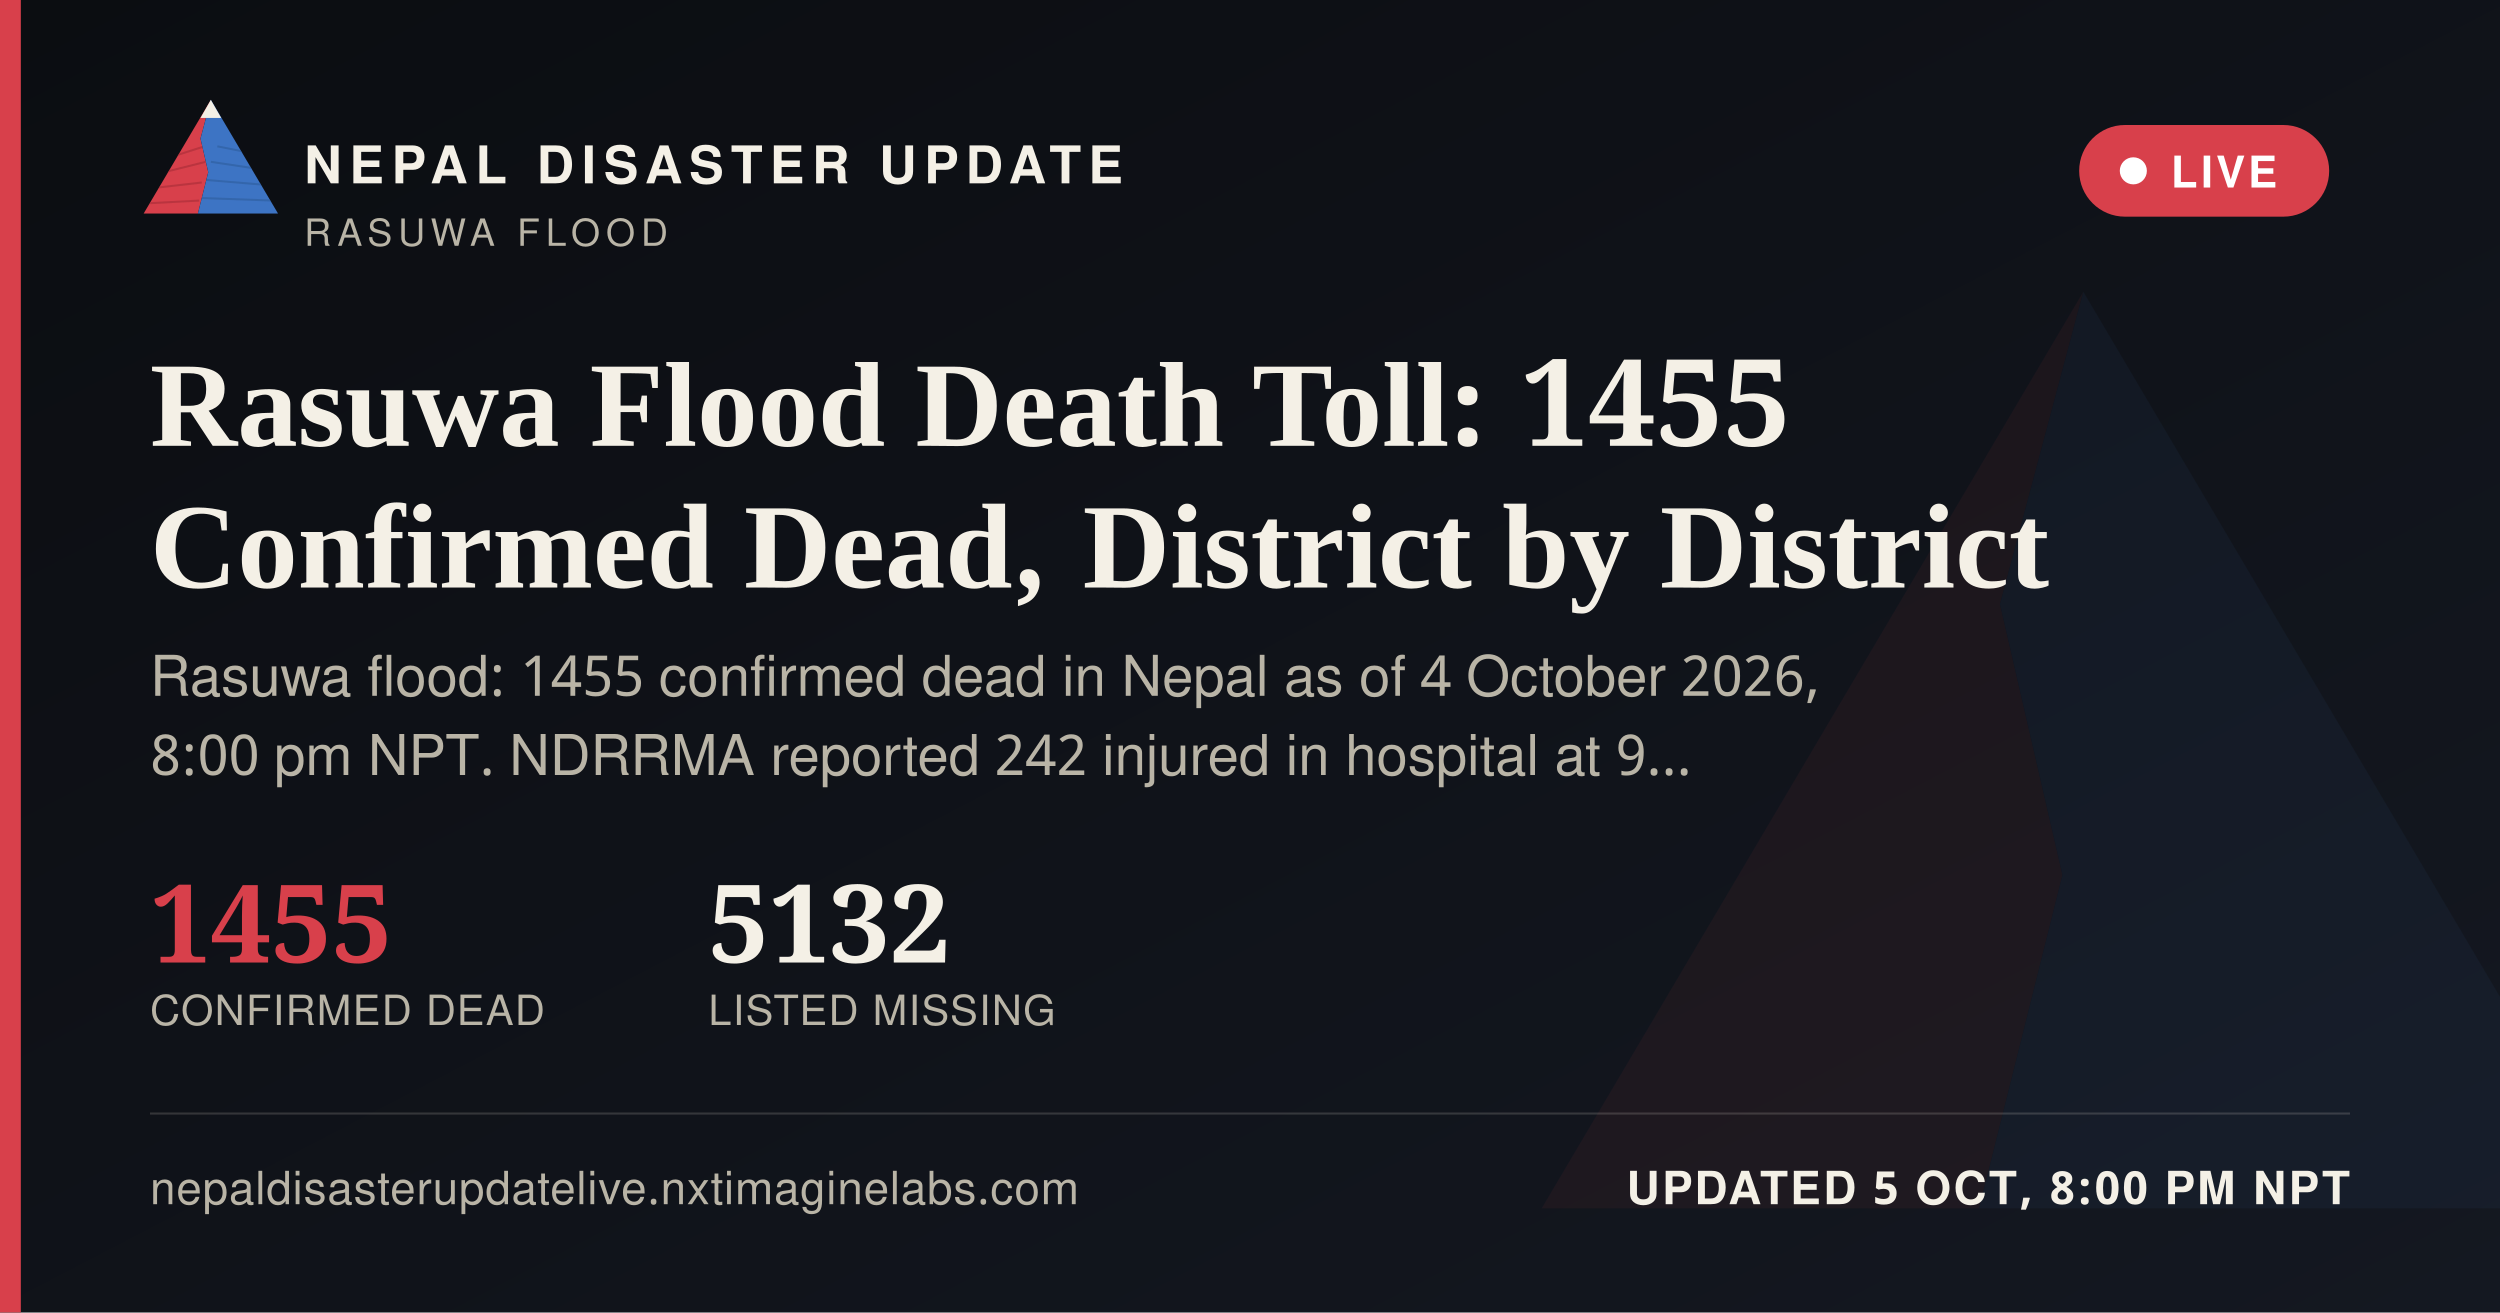
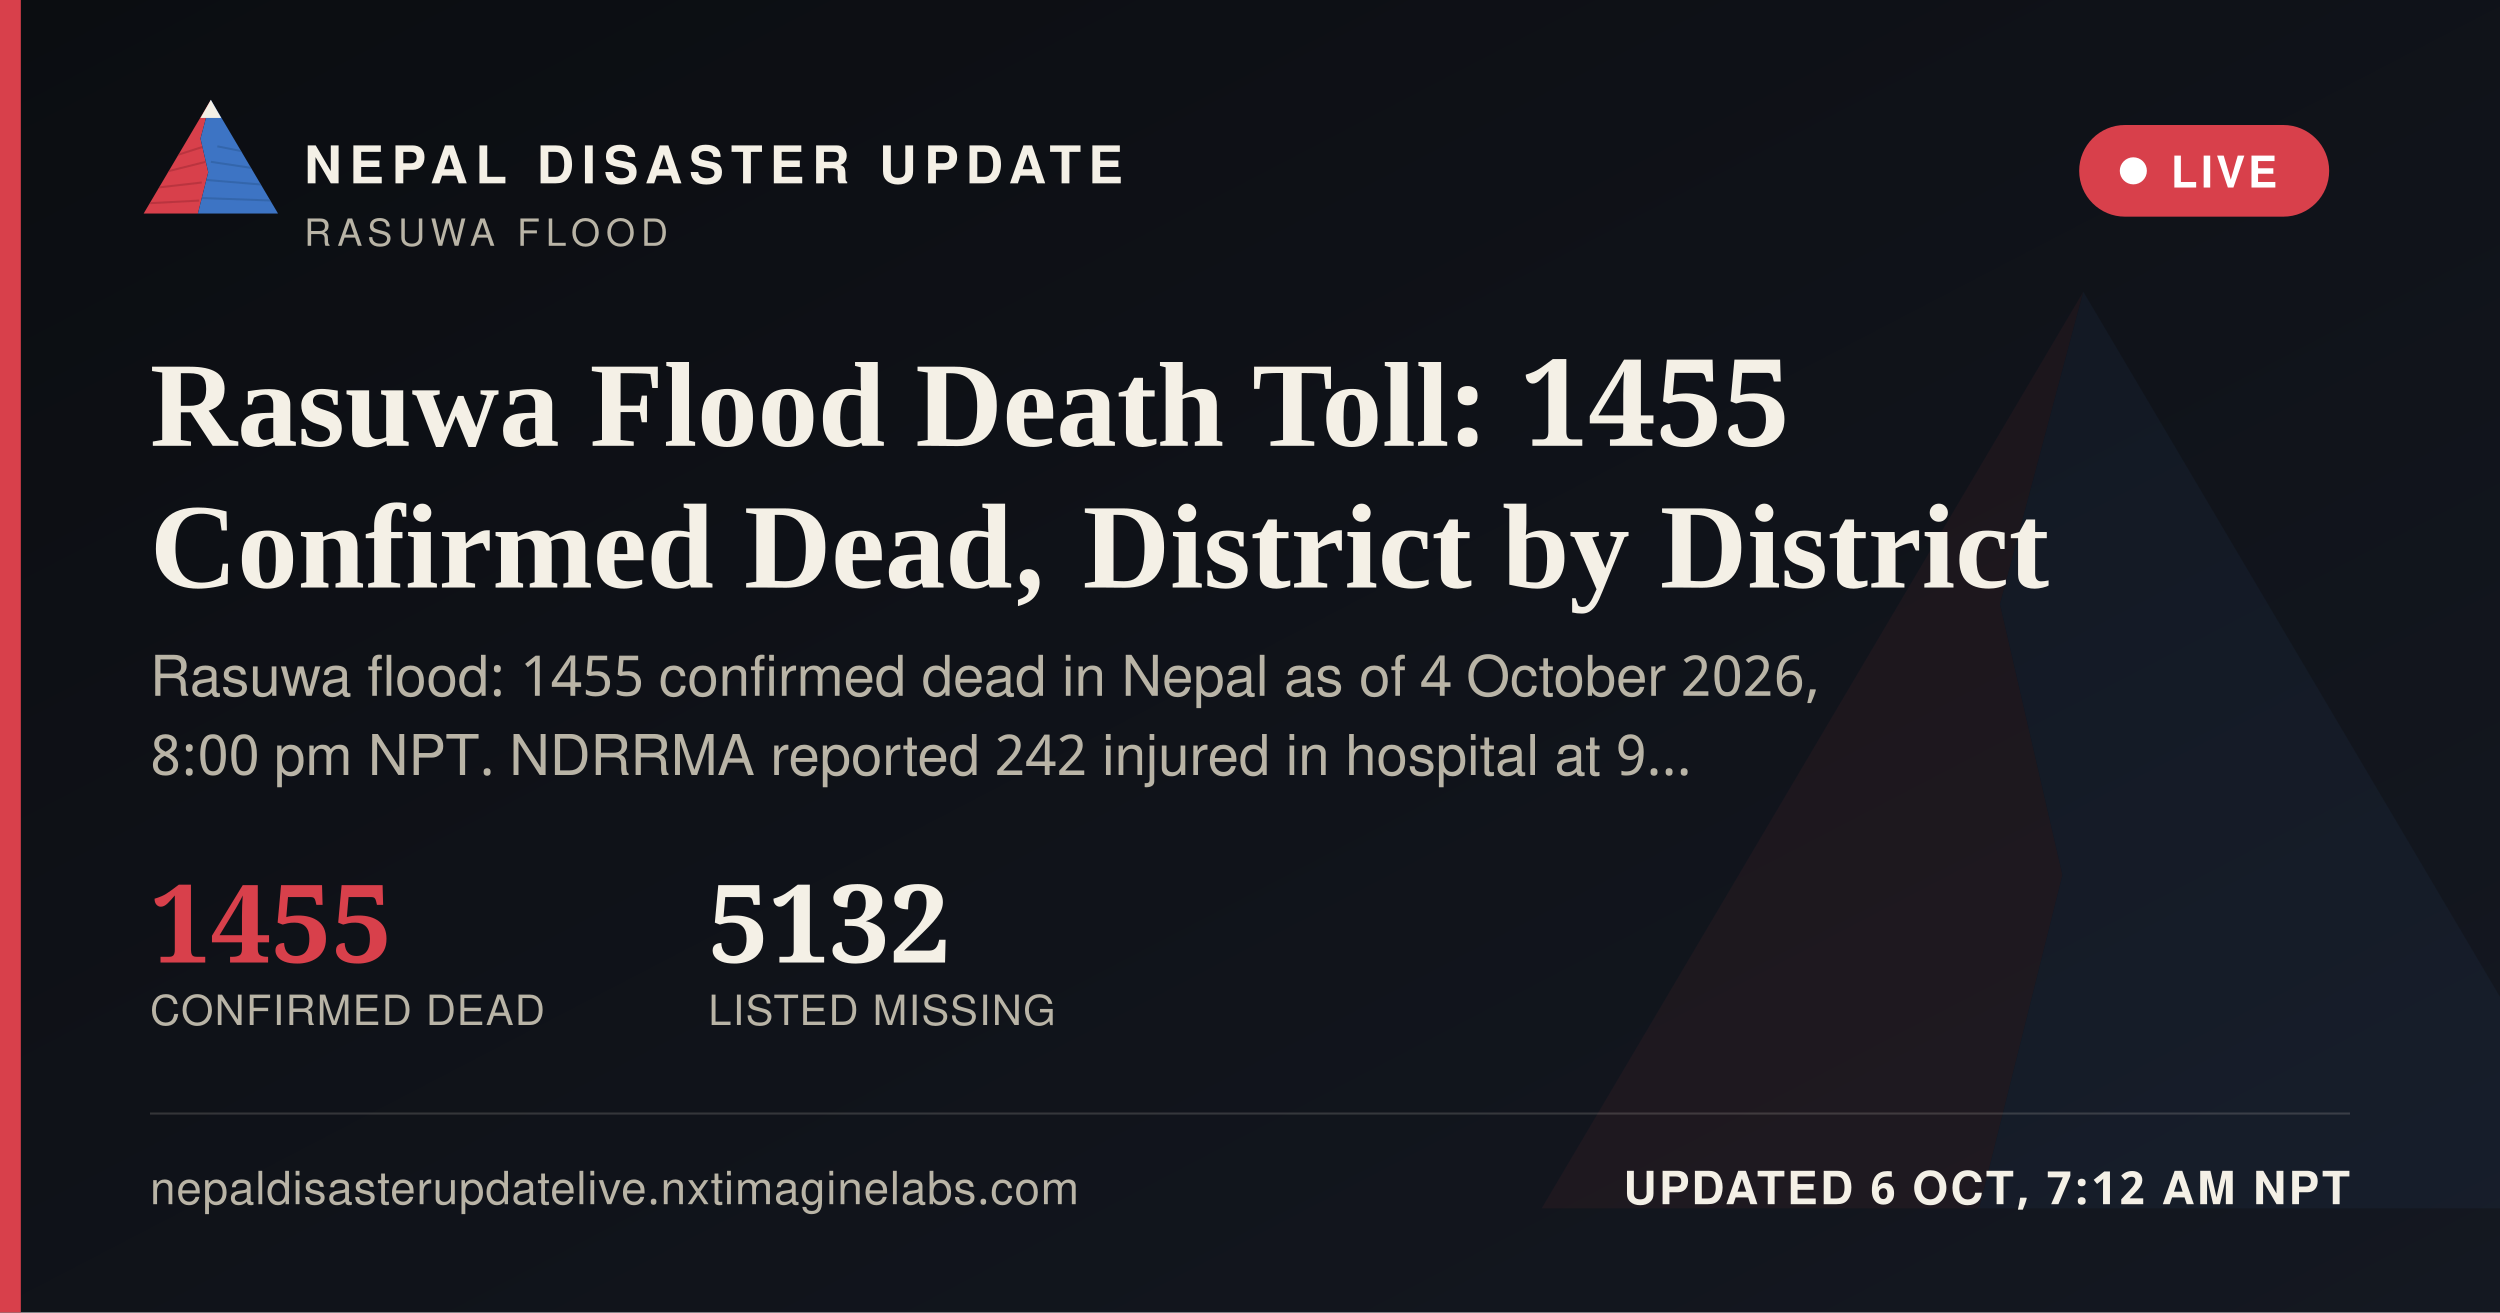
<svg xmlns="http://www.w3.org/2000/svg" width="1200" height="630" viewBox="0 0 1200 630">
  <defs>
    <linearGradient id="ogbg" x1="0" y1="0" x2="1" y2="1">
      <stop offset="0" stop-color="#0B0D11" />
      <stop offset="1" stop-color="#141821" />
    </linearGradient>
  </defs>
  <rect width="1200" height="630" fill="url(#ogbg)" />
  <g transform="translate(700,60) scale(5)" opacity="0.06">
    <polygon points="60,16 52,46 58,72 50,104 8,104" fill="#D8404B" />
    <polygon points="60,16 112,104 50,104 58,72 52,46" fill="#3D74C4" />
  </g>
  <rect x="0" y="0" width="10" height="630" fill="#D8404B" />
  <g transform="translate(64,38) scale(0.62)">
    <g>
      <defs>
        <clipPath id="ogLc">
          <polygon points="60,16 52,46 58,72 50,104 8,104" />
        </clipPath>
        <clipPath id="ogRc">
          <polygon points="60,16 112,104 50,104 58,72 52,46" />
        </clipPath>
      </defs>
      <polygon points="60,16 52,46 58,72 50,104 8,104" fill="#D8404B" />
      <g clip-path="url(#ogLc)" stroke="#A32A34" stroke-width="1.6" fill="none" opacity="0.55">
        <path d="M30,60 L55,52" />
        <path d="M24,72 L56,64" />
        <path d="M18,84 L53,80" />
        <path d="M13,96 L51,94" />
      </g>
      <polygon points="60,16 112,104 50,104 58,72 52,46" fill="#3D74C4" />
      <g clip-path="url(#ogRc)" stroke="#2A5793" stroke-width="1.6" fill="none" opacity="0.5">
        <path d="M65,52 L95,58" />
        <path d="M60,64 L100,70" />
        <path d="M56,78 L104,82" />
        <path d="M52,92 L108,94" />
      </g>
      <polygon points="60,16 52,30 68,30" fill="#F4F0E6" />
    </g>
  </g>
  <text x="146" y="88" font-family="'Public Sans', 'Noto Sans Devanagari', 'Helvetica Neue', Helvetica, Arial, sans-serif" font-size="25" font-weight="800" letter-spacing="3.6" fill="#F4F0E6">NEPAL DISASTER UPDATE</text>
  <text x="146" y="118" font-family="'Public Sans', 'Noto Sans Devanagari', 'Helvetica Neue', Helvetica, Arial, sans-serif" font-size="18" letter-spacing="2.8" fill="#B9B4A6">RASUWA FLOOD</text>
  <g>
    <rect x="998" y="60" width="120" height="44" rx="22" fill="#D8404B" stroke="none" />
    <circle cx="1024" cy="82" r="6.5" fill="#FFFFFF" />
    <text x="1042" y="90" font-family="'Public Sans', 'Noto Sans Devanagari', 'Helvetica Neue', Helvetica, Arial, sans-serif" font-size="21" font-weight="700" letter-spacing="1.6" fill="#FFFFFF">LIVE</text>
  </g>
  <text x="72" y="214" font-family="Newsreader, 'Noto Serif Devanagari', Georgia, 'Times New Roman', serif" font-size="58" font-weight="600" fill="#F4F0E6">Rasuwa Flood Death Toll: 1455</text>
  <text x="72" y="282" font-family="Newsreader, 'Noto Serif Devanagari', Georgia, 'Times New Roman', serif" font-size="58" font-weight="600" fill="#F4F0E6">Confirmed Dead, District by District</text>
  <text x="72" y="334" font-family="'Public Sans', 'Noto Sans Devanagari', 'Helvetica Neue', Helvetica, Arial, sans-serif" font-size="27" fill="#B9B4A6">Rasuwa flood: 1455 confirmed dead in Nepal as of 4 October 2026,</text>
  <text x="72" y="372" font-family="'Public Sans', 'Noto Sans Devanagari', 'Helvetica Neue', Helvetica, Arial, sans-serif" font-size="27" fill="#B9B4A6">8:00 pm NPT. NDRRMA reported 242 injured in hospital at 9…</text>
  <g transform="translate(72,462)">
    <text x="0" y="0" font-family="Newsreader, 'Noto Serif Devanagari', Georgia, 'Times New Roman', serif" font-size="52" font-weight="600" fill="#D8404B">1455</text>
    <text x="0" y="30" font-family="'Public Sans', 'Noto Sans Devanagari', 'Helvetica Neue', Helvetica, Arial, sans-serif" font-size="20" letter-spacing="0.6" fill="#B9B4A6">CONFIRMED DEAD</text>
    <text x="268" y="0" font-family="Newsreader, 'Noto Serif Devanagari', Georgia, 'Times New Roman', serif" font-size="52" font-weight="600" fill="#F4F0E6">5132</text>
    <text x="268" y="30" font-family="'Public Sans', 'Noto Sans Devanagari', 'Helvetica Neue', Helvetica, Arial, sans-serif" font-size="20" letter-spacing="0.6" fill="#B9B4A6">LISTED MISSING</text>
  </g>
  <rect x="72" y="534" width="1056" height="1" fill="rgba(244,240,230,0.16)" />
  <text x="72" y="578" font-family="'Public Sans', 'Noto Sans Devanagari', 'Helvetica Neue', Helvetica, Arial, sans-serif" font-size="22" fill="#B9B4A6" letter-spacing="0.4">nepaldisasterupdatelive.nxtimaginelabs.com</text>
-   <text x="1128" y="578" text-anchor="end" font-family="'Public Sans', 'Noto Sans Devanagari', 'Helvetica Neue', Helvetica, Arial, sans-serif" font-size="22" font-weight="700" letter-spacing="1.2" fill="#F4F0E6">UPDATED 5 OCT, 8:00 PM NPT</text>
+   <text x="1128" y="578" text-anchor="end" font-family="'Public Sans', 'Noto Sans Devanagari', 'Helvetica Neue', Helvetica, Arial, sans-serif" font-size="22" font-weight="700" letter-spacing="1.2" fill="#F4F0E6">UPDATED 6 OCT, 7:12 AM NPT</text>
</svg>
